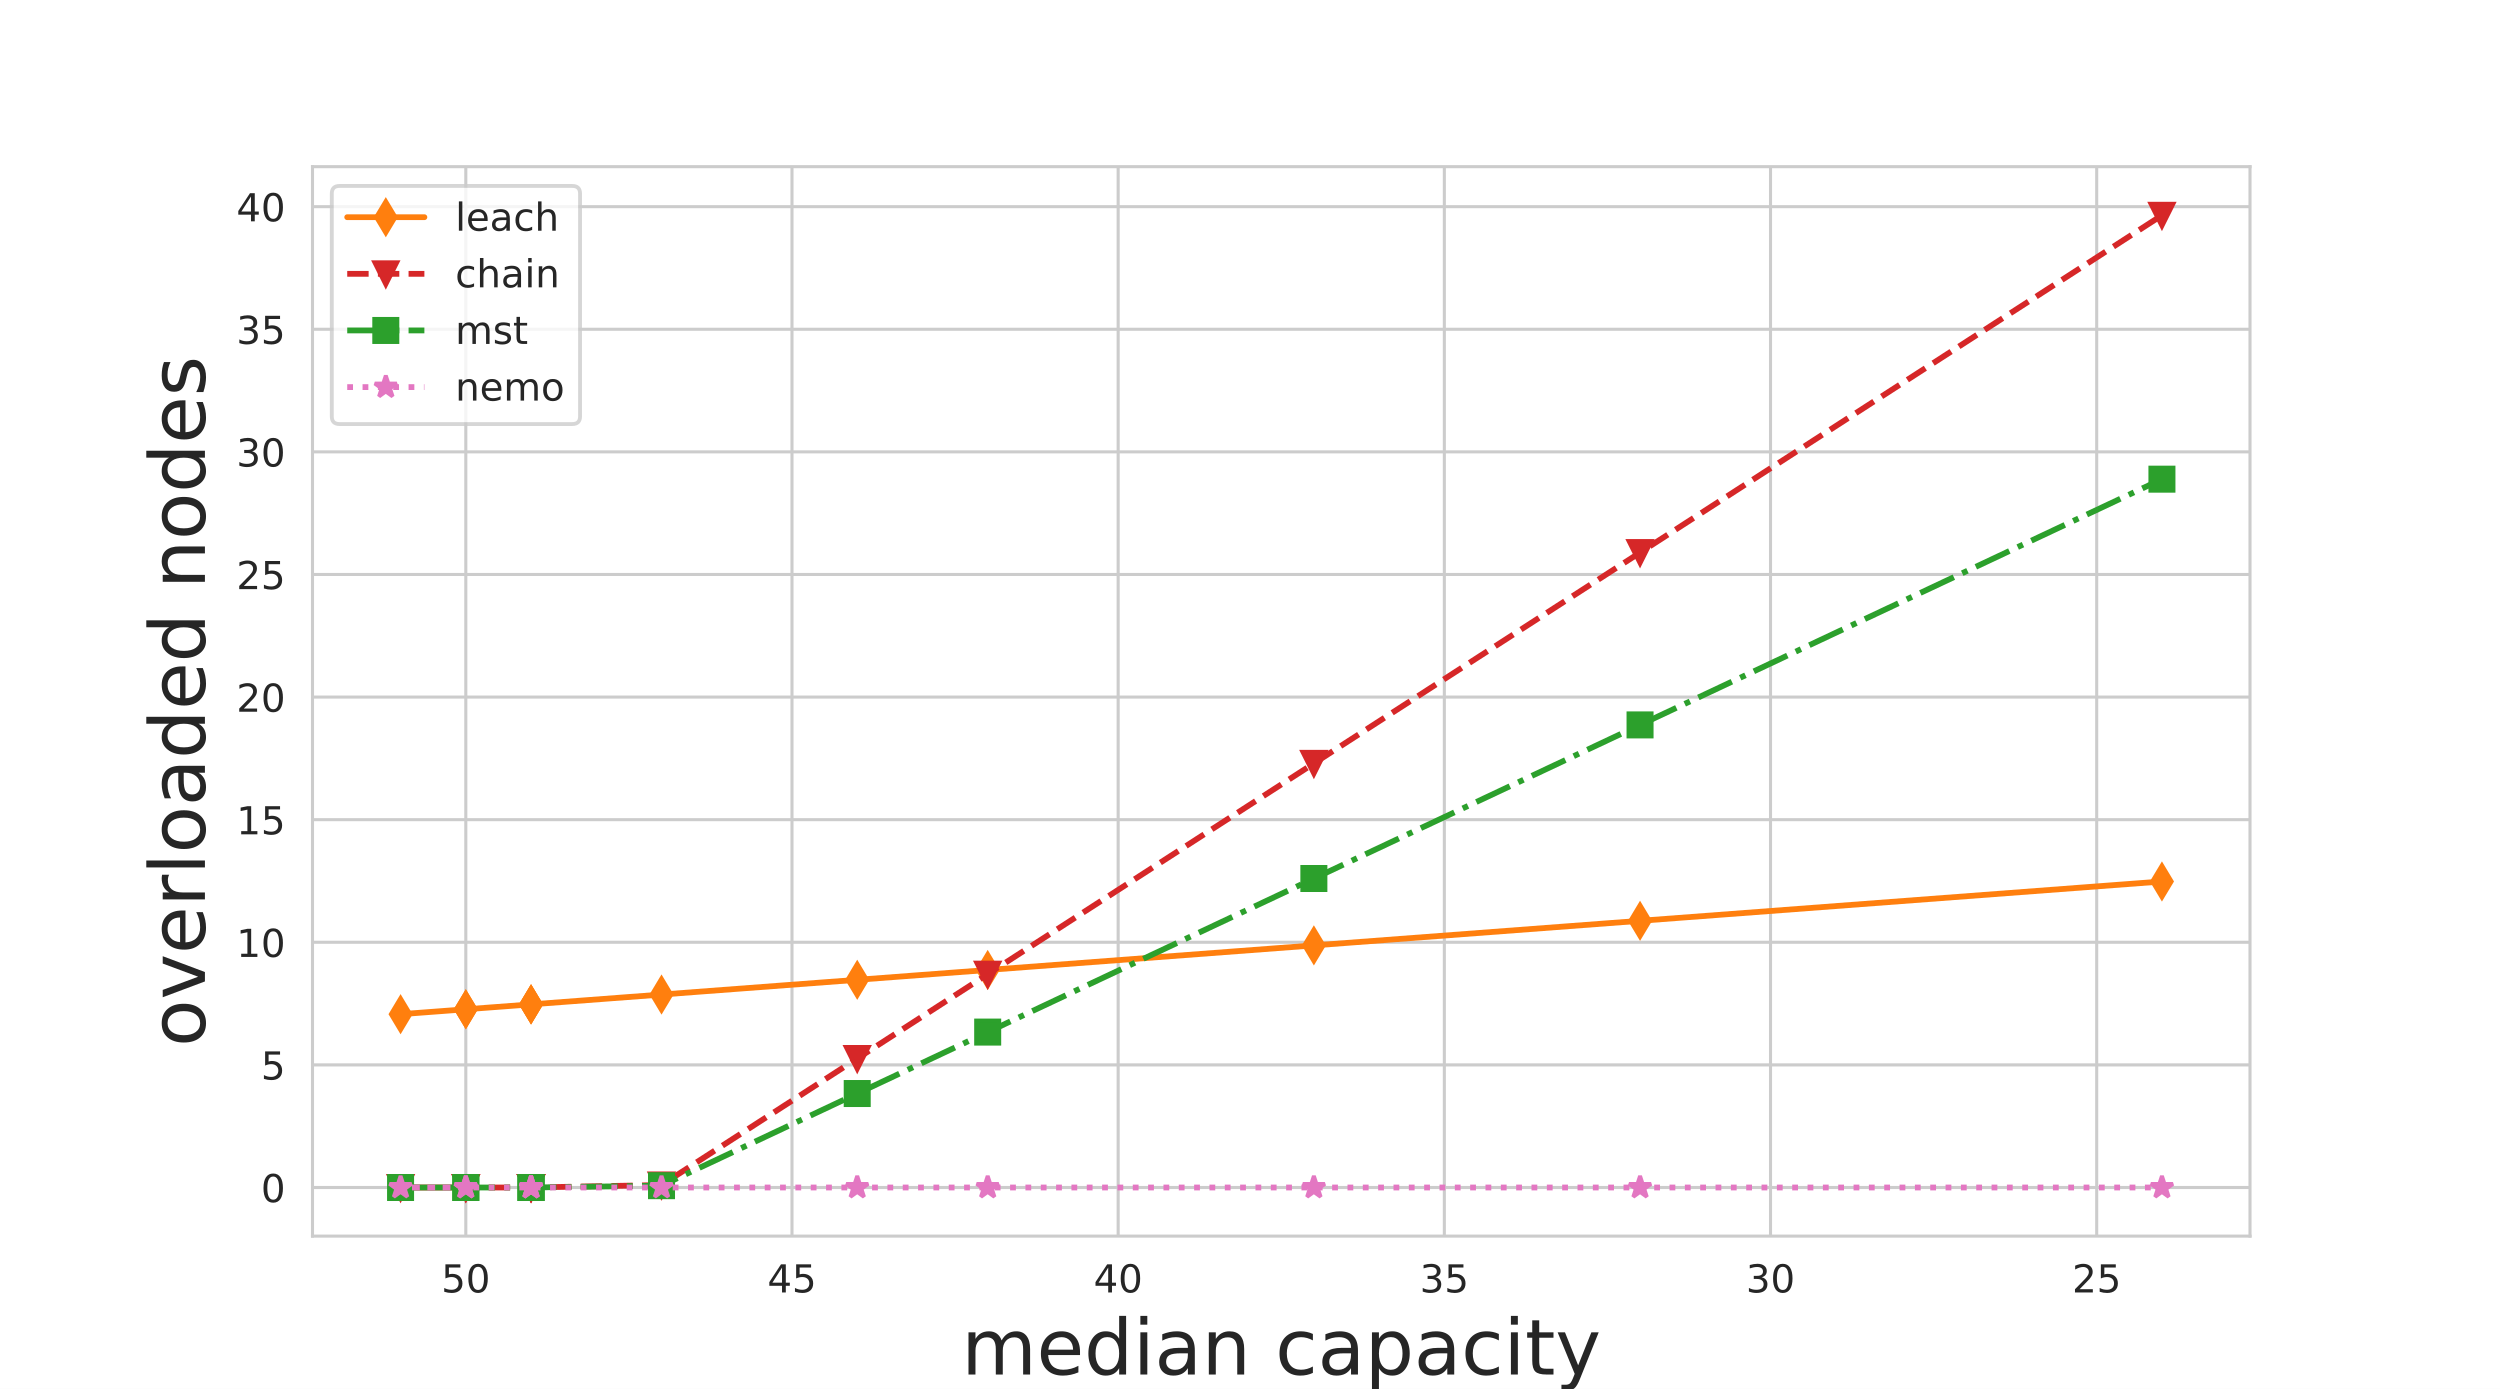
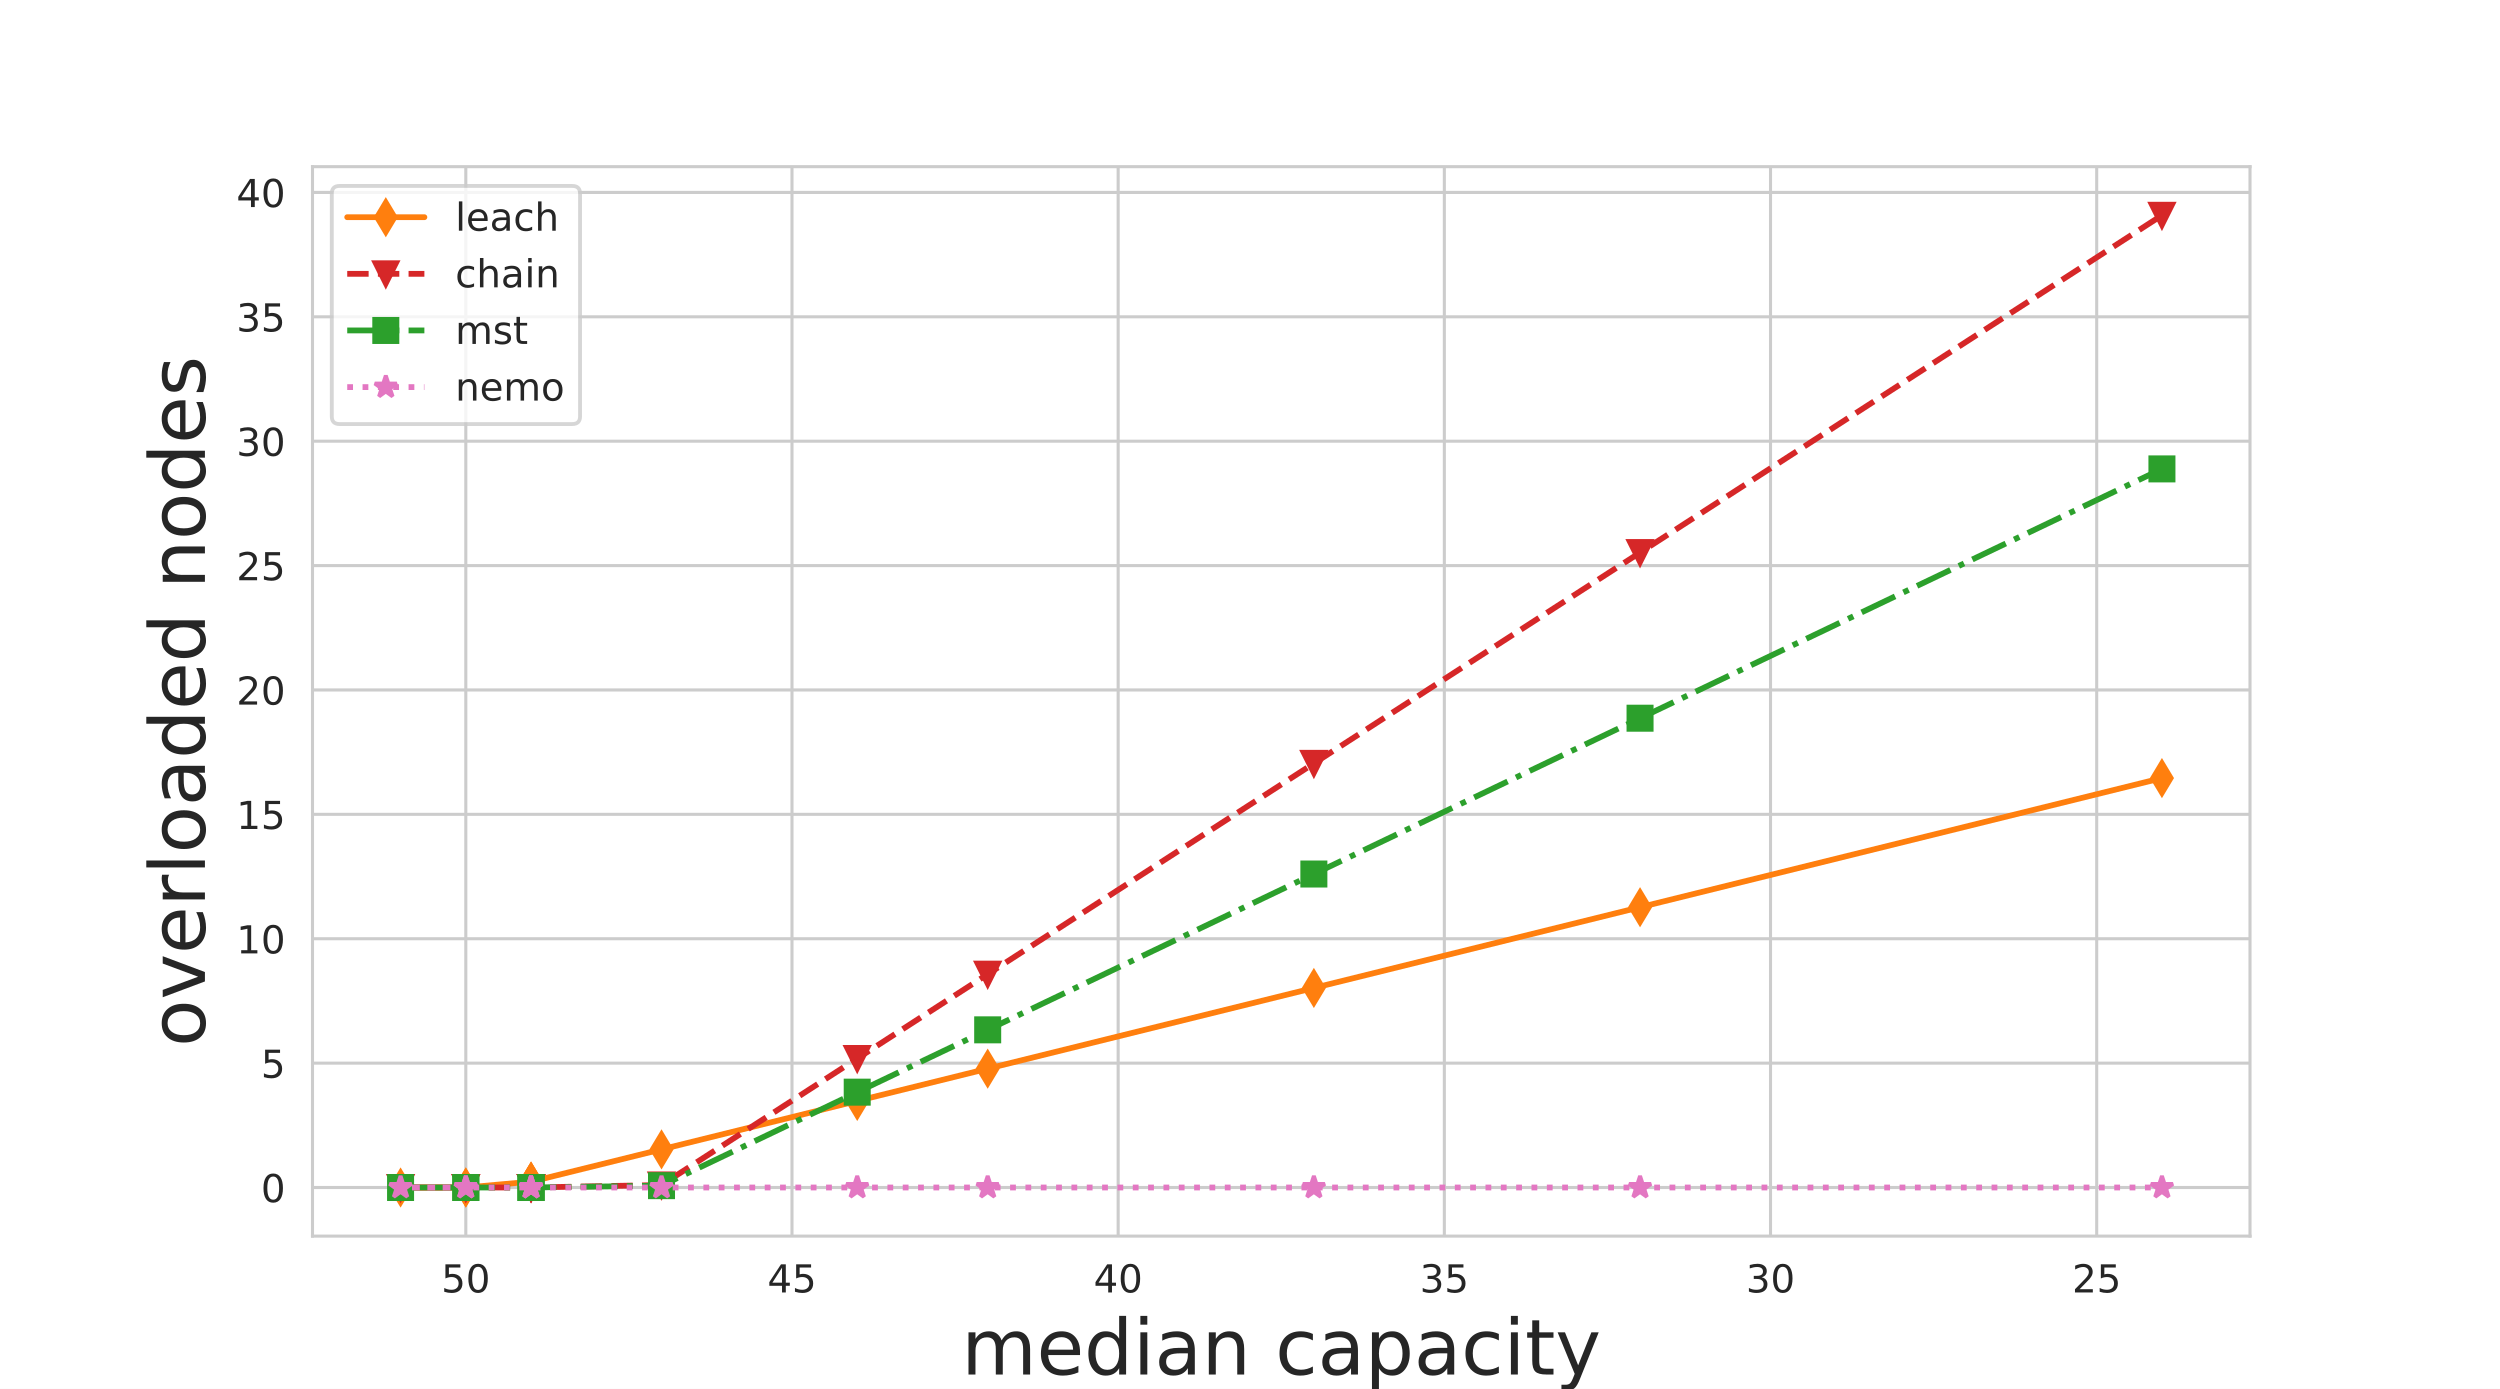
<svg xmlns="http://www.w3.org/2000/svg" xmlns:xlink="http://www.w3.org/1999/xlink" width="648pt" height="360pt" viewBox="0 0 648 360" version="1.1">
  <defs>
    <style type="text/css">*{stroke-linejoin: round; stroke-linecap: butt}</style>
  </defs>
  <g id="figure_1">
    <g id="patch_1">
      <path d="M 0 360  L 648 360  L 648 0  L 0 0  z " style="fill: #ffffff" />
    </g>
    <g id="axes_1">
      <g id="patch_2">
        <path d="M 81 320.4  L 583.2 320.4  L 583.2 43.2  L 81 43.2  z " style="fill: #ffffff" />
      </g>
      <g id="matplotlib.axis_1">
        <g id="xtick_1">
          <g id="line2d_1">
-             <path d="M 543.464 320.4  L 543.464 43.2  " clip-path="url(#p24ac4a7645)" style="fill: none; stroke: #cccccc; stroke-width: 0.8; stroke-linecap: round" />
+             <path d="M 543.464 320.4  L 543.464 43.2  " clip-path="url(#pf08f2e4897)" style="fill: none; stroke: #cccccc; stroke-width: 0.8; stroke-linecap: round" />
          </g>
          <g id="text_1">
            <g style="fill: #262626" transform="translate(537.1011 334.9984) scale(0.1 -0.1)">
              <defs>
                <path id="DejaVuSans-32" d="M 1228 531  L 3431 531  L 3431 0  L 469 0  L 469 531  Q 828 903 1448 1529  Q 2069 2156 2228 2338  Q 2531 2678 2651 2914  Q 2772 3150 2772 3378  Q 2772 3750 2511 3984  Q 2250 4219 1831 4219  Q 1534 4219 1204 4116  Q 875 4013 500 3803  L 500 4441  Q 881 4594 1212 4672  Q 1544 4750 1819 4750  Q 2544 4750 2975 4387  Q 3406 4025 3406 3419  Q 3406 3131 3298 2873  Q 3191 2616 2906 2266  Q 2828 2175 2409 1742  Q 1991 1309 1228 531  z " transform="scale(0.015625)" />
                <path id="DejaVuSans-35" d="M 691 4666  L 3169 4666  L 3169 4134  L 1269 4134  L 1269 2991  Q 1406 3038 1543 3061  Q 1681 3084 1819 3084  Q 2600 3084 3056 2656  Q 3513 2228 3513 1497  Q 3513 744 3044 326  Q 2575 -91 1722 -91  Q 1428 -91 1123 -41  Q 819 9 494 109  L 494 744  Q 775 591 1075 516  Q 1375 441 1709 441  Q 2250 441 2565 725  Q 2881 1009 2881 1497  Q 2881 1984 2565 2268  Q 2250 2553 1709 2553  Q 1456 2553 1204 2497  Q 953 2441 691 2322  L 691 4666  z " transform="scale(0.015625)" />
              </defs>
              <use xlink:href="#DejaVuSans-32" />
              <use xlink:href="#DejaVuSans-35" x="63.623" />
            </g>
          </g>
        </g>
        <g id="xtick_2">
          <g id="line2d_2">
-             <path d="M 458.918 320.4  L 458.918 43.2  " clip-path="url(#p24ac4a7645)" style="fill: none; stroke: #cccccc; stroke-width: 0.8; stroke-linecap: round" />
+             <path d="M 458.918 320.4  L 458.918 43.2  " clip-path="url(#pf08f2e4897)" style="fill: none; stroke: #cccccc; stroke-width: 0.8; stroke-linecap: round" />
          </g>
          <g id="text_2">
            <g style="fill: #262626" transform="translate(452.5557 334.9984) scale(0.1 -0.1)">
              <defs>
                <path id="DejaVuSans-33" d="M 2597 2516  Q 3050 2419 3304 2112  Q 3559 1806 3559 1356  Q 3559 666 3084 287  Q 2609 -91 1734 -91  Q 1441 -91 1130 -33  Q 819 25 488 141  L 488 750  Q 750 597 1062 519  Q 1375 441 1716 441  Q 2309 441 2620 675  Q 2931 909 2931 1356  Q 2931 1769 2642 2001  Q 2353 2234 1838 2234  L 1294 2234  L 1294 2753  L 1863 2753  Q 2328 2753 2575 2939  Q 2822 3125 2822 3475  Q 2822 3834 2567 4026  Q 2313 4219 1838 4219  Q 1578 4219 1281 4162  Q 984 4106 628 3988  L 628 4550  Q 988 4650 1302 4700  Q 1616 4750 1894 4750  Q 2613 4750 3031 4423  Q 3450 4097 3450 3541  Q 3450 3153 3228 2886  Q 3006 2619 2597 2516  z " transform="scale(0.015625)" />
                <path id="DejaVuSans-30" d="M 2034 4250  Q 1547 4250 1301 3770  Q 1056 3291 1056 2328  Q 1056 1369 1301 889  Q 1547 409 2034 409  Q 2525 409 2770 889  Q 3016 1369 3016 2328  Q 3016 3291 2770 3770  Q 2525 4250 2034 4250  z M 2034 4750  Q 2819 4750 3233 4129  Q 3647 3509 3647 2328  Q 3647 1150 3233 529  Q 2819 -91 2034 -91  Q 1250 -91 836 529  Q 422 1150 422 2328  Q 422 3509 836 4129  Q 1250 4750 2034 4750  z " transform="scale(0.015625)" />
              </defs>
              <use xlink:href="#DejaVuSans-33" />
              <use xlink:href="#DejaVuSans-30" x="63.623" />
            </g>
          </g>
        </g>
        <g id="xtick_3">
          <g id="line2d_3">
-             <path d="M 374.373 320.4  L 374.373 43.2  " clip-path="url(#p24ac4a7645)" style="fill: none; stroke: #cccccc; stroke-width: 0.8; stroke-linecap: round" />
+             <path d="M 374.373 320.4  L 374.373 43.2  " clip-path="url(#pf08f2e4897)" style="fill: none; stroke: #cccccc; stroke-width: 0.8; stroke-linecap: round" />
          </g>
          <g id="text_3">
            <g style="fill: #262626" transform="translate(368.0102 334.9984) scale(0.1 -0.1)">
              <use xlink:href="#DejaVuSans-33" />
              <use xlink:href="#DejaVuSans-35" x="63.623" />
            </g>
          </g>
        </g>
        <g id="xtick_4">
          <g id="line2d_4">
-             <path d="M 289.827 320.4  L 289.827 43.2  " clip-path="url(#p24ac4a7645)" style="fill: none; stroke: #cccccc; stroke-width: 0.8; stroke-linecap: round" />
+             <path d="M 289.827 320.4  L 289.827 43.2  " clip-path="url(#pf08f2e4897)" style="fill: none; stroke: #cccccc; stroke-width: 0.8; stroke-linecap: round" />
          </g>
          <g id="text_4">
            <g style="fill: #262626" transform="translate(283.4648 334.9984) scale(0.1 -0.1)">
              <defs>
                <path id="DejaVuSans-34" d="M 2419 4116  L 825 1625  L 2419 1625  L 2419 4116  z M 2253 4666  L 3047 4666  L 3047 1625  L 3713 1625  L 3713 1100  L 3047 1100  L 3047 0  L 2419 0  L 2419 1100  L 313 1100  L 313 1709  L 2253 4666  z " transform="scale(0.015625)" />
              </defs>
              <use xlink:href="#DejaVuSans-34" />
              <use xlink:href="#DejaVuSans-30" x="63.623" />
            </g>
          </g>
        </g>
        <g id="xtick_5">
          <g id="line2d_5">
-             <path d="M 205.282 320.4  L 205.282 43.2  " clip-path="url(#p24ac4a7645)" style="fill: none; stroke: #cccccc; stroke-width: 0.8; stroke-linecap: round" />
+             <path d="M 205.282 320.4  L 205.282 43.2  " clip-path="url(#pf08f2e4897)" style="fill: none; stroke: #cccccc; stroke-width: 0.8; stroke-linecap: round" />
          </g>
          <g id="text_5">
            <g style="fill: #262626" transform="translate(198.9193 334.9984) scale(0.1 -0.1)">
              <use xlink:href="#DejaVuSans-34" />
              <use xlink:href="#DejaVuSans-35" x="63.623" />
            </g>
          </g>
        </g>
        <g id="xtick_6">
          <g id="line2d_6">
-             <path d="M 120.736 320.4  L 120.736 43.2  " clip-path="url(#p24ac4a7645)" style="fill: none; stroke: #cccccc; stroke-width: 0.8; stroke-linecap: round" />
+             <path d="M 120.736 320.4  L 120.736 43.2  " clip-path="url(#pf08f2e4897)" style="fill: none; stroke: #cccccc; stroke-width: 0.8; stroke-linecap: round" />
          </g>
          <g id="text_6">
            <g style="fill: #262626" transform="translate(114.3739 334.9984) scale(0.1 -0.1)">
              <use xlink:href="#DejaVuSans-35" />
              <use xlink:href="#DejaVuSans-30" x="63.623" />
            </g>
          </g>
        </g>
        <g id="text_7">
          <g style="fill: #262626" transform="translate(249.2172 356.275) scale(0.2 -0.2)">
            <defs>
              <path id="DejaVuSans-6d" d="M 3328 2828  Q 3544 3216 3844 3400  Q 4144 3584 4550 3584  Q 5097 3584 5394 3201  Q 5691 2819 5691 2113  L 5691 0  L 5113 0  L 5113 2094  Q 5113 2597 4934 2840  Q 4756 3084 4391 3084  Q 3944 3084 3684 2787  Q 3425 2491 3425 1978  L 3425 0  L 2847 0  L 2847 2094  Q 2847 2600 2669 2842  Q 2491 3084 2119 3084  Q 1678 3084 1418 2786  Q 1159 2488 1159 1978  L 1159 0  L 581 0  L 581 3500  L 1159 3500  L 1159 2956  Q 1356 3278 1631 3431  Q 1906 3584 2284 3584  Q 2666 3584 2933 3390  Q 3200 3197 3328 2828  z " transform="scale(0.015625)" />
              <path id="DejaVuSans-65" d="M 3597 1894  L 3597 1613  L 953 1613  Q 991 1019 1311 708  Q 1631 397 2203 397  Q 2534 397 2845 478  Q 3156 559 3463 722  L 3463 178  Q 3153 47 2828 -22  Q 2503 -91 2169 -91  Q 1331 -91 842 396  Q 353 884 353 1716  Q 353 2575 817 3079  Q 1281 3584 2069 3584  Q 2775 3584 3186 3129  Q 3597 2675 3597 1894  z M 3022 2063  Q 3016 2534 2758 2815  Q 2500 3097 2075 3097  Q 1594 3097 1305 2825  Q 1016 2553 972 2059  L 3022 2063  z " transform="scale(0.015625)" />
              <path id="DejaVuSans-64" d="M 2906 2969  L 2906 4863  L 3481 4863  L 3481 0  L 2906 0  L 2906 525  Q 2725 213 2448 61  Q 2172 -91 1784 -91  Q 1150 -91 751 415  Q 353 922 353 1747  Q 353 2572 751 3078  Q 1150 3584 1784 3584  Q 2172 3584 2448 3432  Q 2725 3281 2906 2969  z M 947 1747  Q 947 1113 1208 752  Q 1469 391 1925 391  Q 2381 391 2643 752  Q 2906 1113 2906 1747  Q 2906 2381 2643 2742  Q 2381 3103 1925 3103  Q 1469 3103 1208 2742  Q 947 2381 947 1747  z " transform="scale(0.015625)" />
              <path id="DejaVuSans-69" d="M 603 3500  L 1178 3500  L 1178 0  L 603 0  L 603 3500  z M 603 4863  L 1178 4863  L 1178 4134  L 603 4134  L 603 4863  z " transform="scale(0.015625)" />
              <path id="DejaVuSans-61" d="M 2194 1759  Q 1497 1759 1228 1600  Q 959 1441 959 1056  Q 959 750 1161 570  Q 1363 391 1709 391  Q 2188 391 2477 730  Q 2766 1069 2766 1631  L 2766 1759  L 2194 1759  z M 3341 1997  L 3341 0  L 2766 0  L 2766 531  Q 2569 213 2275 61  Q 1981 -91 1556 -91  Q 1019 -91 701 211  Q 384 513 384 1019  Q 384 1609 779 1909  Q 1175 2209 1959 2209  L 2766 2209  L 2766 2266  Q 2766 2663 2505 2880  Q 2244 3097 1772 3097  Q 1472 3097 1187 3025  Q 903 2953 641 2809  L 641 3341  Q 956 3463 1253 3523  Q 1550 3584 1831 3584  Q 2591 3584 2966 3190  Q 3341 2797 3341 1997  z " transform="scale(0.015625)" />
              <path id="DejaVuSans-6e" d="M 3513 2113  L 3513 0  L 2938 0  L 2938 2094  Q 2938 2591 2744 2837  Q 2550 3084 2163 3084  Q 1697 3084 1428 2787  Q 1159 2491 1159 1978  L 1159 0  L 581 0  L 581 3500  L 1159 3500  L 1159 2956  Q 1366 3272 1645 3428  Q 1925 3584 2291 3584  Q 2894 3584 3203 3211  Q 3513 2838 3513 2113  z " transform="scale(0.015625)" />
              <path id="DejaVuSans-20" transform="scale(0.015625)" />
              <path id="DejaVuSans-63" d="M 3122 3366  L 3122 2828  Q 2878 2963 2633 3030  Q 2388 3097 2138 3097  Q 1578 3097 1268 2742  Q 959 2388 959 1747  Q 959 1106 1268 751  Q 1578 397 2138 397  Q 2388 397 2633 464  Q 2878 531 3122 666  L 3122 134  Q 2881 22 2623 -34  Q 2366 -91 2075 -91  Q 1284 -91 818 406  Q 353 903 353 1747  Q 353 2603 823 3093  Q 1294 3584 2113 3584  Q 2378 3584 2631 3529  Q 2884 3475 3122 3366  z " transform="scale(0.015625)" />
              <path id="DejaVuSans-70" d="M 1159 525  L 1159 -1331  L 581 -1331  L 581 3500  L 1159 3500  L 1159 2969  Q 1341 3281 1617 3432  Q 1894 3584 2278 3584  Q 2916 3584 3314 3078  Q 3713 2572 3713 1747  Q 3713 922 3314 415  Q 2916 -91 2278 -91  Q 1894 -91 1617 61  Q 1341 213 1159 525  z M 3116 1747  Q 3116 2381 2855 2742  Q 2594 3103 2138 3103  Q 1681 3103 1420 2742  Q 1159 2381 1159 1747  Q 1159 1113 1420 752  Q 1681 391 2138 391  Q 2594 391 2855 752  Q 3116 1113 3116 1747  z " transform="scale(0.015625)" />
              <path id="DejaVuSans-74" d="M 1172 4494  L 1172 3500  L 2356 3500  L 2356 3053  L 1172 3053  L 1172 1153  Q 1172 725 1289 603  Q 1406 481 1766 481  L 2356 481  L 2356 0  L 1766 0  Q 1100 0 847 248  Q 594 497 594 1153  L 594 3053  L 172 3053  L 172 3500  L 594 3500  L 594 4494  L 1172 4494  z " transform="scale(0.015625)" />
              <path id="DejaVuSans-79" d="M 2059 -325  Q 1816 -950 1584 -1140  Q 1353 -1331 966 -1331  L 506 -1331  L 506 -850  L 844 -850  Q 1081 -850 1212 -737  Q 1344 -625 1503 -206  L 1606 56  L 191 3500  L 800 3500  L 1894 763  L 2988 3500  L 3597 3500  L 2059 -325  z " transform="scale(0.015625)" />
            </defs>
            <use xlink:href="#DejaVuSans-6d" />
            <use xlink:href="#DejaVuSans-65" x="97.412" />
            <use xlink:href="#DejaVuSans-64" x="158.936" />
            <use xlink:href="#DejaVuSans-69" x="222.412" />
            <use xlink:href="#DejaVuSans-61" x="250.195" />
            <use xlink:href="#DejaVuSans-6e" x="311.475" />
            <use xlink:href="#DejaVuSans-20" x="374.854" />
            <use xlink:href="#DejaVuSans-63" x="406.641" />
            <use xlink:href="#DejaVuSans-61" x="461.621" />
            <use xlink:href="#DejaVuSans-70" x="522.9" />
            <use xlink:href="#DejaVuSans-61" x="586.377" />
            <use xlink:href="#DejaVuSans-63" x="647.656" />
            <use xlink:href="#DejaVuSans-69" x="702.637" />
            <use xlink:href="#DejaVuSans-74" x="730.42" />
            <use xlink:href="#DejaVuSans-79" x="769.629" />
          </g>
        </g>
      </g>
      <g id="matplotlib.axis_2">
        <g id="ytick_1">
          <g id="line2d_7">
-             <path d="M 81 307.8  L 583.2 307.8  " clip-path="url(#p24ac4a7645)" style="fill: none; stroke: #cccccc; stroke-width: 0.8; stroke-linecap: round" />
+             <path d="M 81 307.8  L 583.2 307.8  " clip-path="url(#pf08f2e4897)" style="fill: none; stroke: #cccccc; stroke-width: 0.8; stroke-linecap: round" />
          </g>
          <g id="text_8">
            <g style="fill: #262626" transform="translate(67.6375 311.5992) scale(0.1 -0.1)">
              <use xlink:href="#DejaVuSans-30" />
            </g>
          </g>
        </g>
        <g id="ytick_2">
          <g id="line2d_8">
-             <path d="M 81 276.021  L 583.2 276.021  " clip-path="url(#p24ac4a7645)" style="fill: none; stroke: #cccccc; stroke-width: 0.8; stroke-linecap: round" />
+             <path d="M 81 275.56  L 583.2 275.56  " clip-path="url(#pf08f2e4897)" style="fill: none; stroke: #cccccc; stroke-width: 0.8; stroke-linecap: round" />
          </g>
          <g id="text_9">
-             <g style="fill: #262626" transform="translate(67.6375 279.8197) scale(0.1 -0.1)">
+             <g style="fill: #262626" transform="translate(67.6375 279.3592) scale(0.1 -0.1)">
              <use xlink:href="#DejaVuSans-35" />
            </g>
          </g>
        </g>
        <g id="ytick_3">
          <g id="line2d_9">
-             <path d="M 81 244.241  L 583.2 244.241  " clip-path="url(#p24ac4a7645)" style="fill: none; stroke: #cccccc; stroke-width: 0.8; stroke-linecap: round" />
+             <path d="M 81 243.32  L 583.2 243.32  " clip-path="url(#pf08f2e4897)" style="fill: none; stroke: #cccccc; stroke-width: 0.8; stroke-linecap: round" />
          </g>
          <g id="text_10">
-             <g style="fill: #262626" transform="translate(61.275 248.0402) scale(0.1 -0.1)">
+             <g style="fill: #262626" transform="translate(61.275 247.1191) scale(0.1 -0.1)">
              <defs>
                <path id="DejaVuSans-31" d="M 794 531  L 1825 531  L 1825 4091  L 703 3866  L 703 4441  L 1819 4666  L 2450 4666  L 2450 531  L 3481 531  L 3481 0  L 794 0  L 794 531  z " transform="scale(0.015625)" />
              </defs>
              <use xlink:href="#DejaVuSans-31" />
              <use xlink:href="#DejaVuSans-30" x="63.623" />
            </g>
          </g>
        </g>
        <g id="ytick_4">
          <g id="line2d_10">
-             <path d="M 81 212.462  L 583.2 212.462  " clip-path="url(#p24ac4a7645)" style="fill: none; stroke: #cccccc; stroke-width: 0.8; stroke-linecap: round" />
+             <path d="M 81 211.08  L 583.2 211.08  " clip-path="url(#pf08f2e4897)" style="fill: none; stroke: #cccccc; stroke-width: 0.8; stroke-linecap: round" />
          </g>
          <g id="text_11">
-             <g style="fill: #262626" transform="translate(61.275 216.2607) scale(0.1 -0.1)">
+             <g style="fill: #262626" transform="translate(61.275 214.879) scale(0.1 -0.1)">
              <use xlink:href="#DejaVuSans-31" />
              <use xlink:href="#DejaVuSans-35" x="63.623" />
            </g>
          </g>
        </g>
        <g id="ytick_5">
          <g id="line2d_11">
-             <path d="M 81 180.682  L 583.2 180.682  " clip-path="url(#p24ac4a7645)" style="fill: none; stroke: #cccccc; stroke-width: 0.8; stroke-linecap: round" />
+             <path d="M 81 178.84  L 583.2 178.84  " clip-path="url(#pf08f2e4897)" style="fill: none; stroke: #cccccc; stroke-width: 0.8; stroke-linecap: round" />
          </g>
          <g id="text_12">
-             <g style="fill: #262626" transform="translate(61.275 184.4812) scale(0.1 -0.1)">
+             <g style="fill: #262626" transform="translate(61.275 182.639) scale(0.1 -0.1)">
              <use xlink:href="#DejaVuSans-32" />
              <use xlink:href="#DejaVuSans-30" x="63.623" />
            </g>
          </g>
        </g>
        <g id="ytick_6">
          <g id="line2d_12">
-             <path d="M 81 148.903  L 583.2 148.903  " clip-path="url(#p24ac4a7645)" style="fill: none; stroke: #cccccc; stroke-width: 0.8; stroke-linecap: round" />
+             <path d="M 81 146.6  L 583.2 146.6  " clip-path="url(#pf08f2e4897)" style="fill: none; stroke: #cccccc; stroke-width: 0.8; stroke-linecap: round" />
          </g>
          <g id="text_13">
-             <g style="fill: #262626" transform="translate(61.275 152.7018) scale(0.1 -0.1)">
+             <g style="fill: #262626" transform="translate(61.275 150.3989) scale(0.1 -0.1)">
              <use xlink:href="#DejaVuSans-32" />
              <use xlink:href="#DejaVuSans-35" x="63.623" />
            </g>
          </g>
        </g>
        <g id="ytick_7">
          <g id="line2d_13">
-             <path d="M 81 117.123  L 583.2 117.123  " clip-path="url(#p24ac4a7645)" style="fill: none; stroke: #cccccc; stroke-width: 0.8; stroke-linecap: round" />
+             <path d="M 81 114.36  L 583.2 114.36  " clip-path="url(#pf08f2e4897)" style="fill: none; stroke: #cccccc; stroke-width: 0.8; stroke-linecap: round" />
          </g>
          <g id="text_14">
-             <g style="fill: #262626" transform="translate(61.275 120.9223) scale(0.1 -0.1)">
+             <g style="fill: #262626" transform="translate(61.275 118.1588) scale(0.1 -0.1)">
              <use xlink:href="#DejaVuSans-33" />
              <use xlink:href="#DejaVuSans-30" x="63.623" />
            </g>
          </g>
        </g>
        <g id="ytick_8">
          <g id="line2d_14">
-             <path d="M 81 85.344  L 583.2 85.344  " clip-path="url(#p24ac4a7645)" style="fill: none; stroke: #cccccc; stroke-width: 0.8; stroke-linecap: round" />
+             <path d="M 81 82.12  L 583.2 82.12  " clip-path="url(#pf08f2e4897)" style="fill: none; stroke: #cccccc; stroke-width: 0.8; stroke-linecap: round" />
          </g>
          <g id="text_15">
-             <g style="fill: #262626" transform="translate(61.275 89.14277) scale(0.1 -0.1)">
+             <g style="fill: #262626" transform="translate(61.275 85.91876) scale(0.1 -0.1)">
              <use xlink:href="#DejaVuSans-33" />
              <use xlink:href="#DejaVuSans-35" x="63.623" />
            </g>
          </g>
        </g>
        <g id="ytick_9">
          <g id="line2d_15">
-             <path d="M 81 53.564  L 583.2 53.564  " clip-path="url(#p24ac4a7645)" style="fill: none; stroke: #cccccc; stroke-width: 0.8; stroke-linecap: round" />
+             <path d="M 81 49.879  L 583.2 49.879  " clip-path="url(#pf08f2e4897)" style="fill: none; stroke: #cccccc; stroke-width: 0.8; stroke-linecap: round" />
          </g>
          <g id="text_16">
-             <g style="fill: #262626" transform="translate(61.275 57.36328) scale(0.1 -0.1)">
+             <g style="fill: #262626" transform="translate(61.275 53.6787) scale(0.1 -0.1)">
              <use xlink:href="#DejaVuSans-34" />
              <use xlink:href="#DejaVuSans-30" x="63.623" />
            </g>
          </g>
        </g>
        <g id="text_17">
          <g style="fill: #262626" transform="translate(53.11563 271.3219) rotate(-90) scale(0.2 -0.2)">
            <defs>
              <path id="DejaVuSans-6f" d="M 1959 3097  Q 1497 3097 1228 2736  Q 959 2375 959 1747  Q 959 1119 1226 758  Q 1494 397 1959 397  Q 2419 397 2687 759  Q 2956 1122 2956 1747  Q 2956 2369 2687 2733  Q 2419 3097 1959 3097  z M 1959 3584  Q 2709 3584 3137 3096  Q 3566 2609 3566 1747  Q 3566 888 3137 398  Q 2709 -91 1959 -91  Q 1206 -91 779 398  Q 353 888 353 1747  Q 353 2609 779 3096  Q 1206 3584 1959 3584  z " transform="scale(0.015625)" />
              <path id="DejaVuSans-76" d="M 191 3500  L 800 3500  L 1894 563  L 2988 3500  L 3597 3500  L 2284 0  L 1503 0  L 191 3500  z " transform="scale(0.015625)" />
              <path id="DejaVuSans-72" d="M 2631 2963  Q 2534 3019 2420 3045  Q 2306 3072 2169 3072  Q 1681 3072 1420 2755  Q 1159 2438 1159 1844  L 1159 0  L 581 0  L 581 3500  L 1159 3500  L 1159 2956  Q 1341 3275 1631 3429  Q 1922 3584 2338 3584  Q 2397 3584 2469 3576  Q 2541 3569 2628 3553  L 2631 2963  z " transform="scale(0.015625)" />
              <path id="DejaVuSans-6c" d="M 603 4863  L 1178 4863  L 1178 0  L 603 0  L 603 4863  z " transform="scale(0.015625)" />
              <path id="DejaVuSans-73" d="M 2834 3397  L 2834 2853  Q 2591 2978 2328 3040  Q 2066 3103 1784 3103  Q 1356 3103 1142 2972  Q 928 2841 928 2578  Q 928 2378 1081 2264  Q 1234 2150 1697 2047  L 1894 2003  Q 2506 1872 2764 1633  Q 3022 1394 3022 966  Q 3022 478 2636 193  Q 2250 -91 1575 -91  Q 1294 -91 989 -36  Q 684 19 347 128  L 347 722  Q 666 556 975 473  Q 1284 391 1588 391  Q 1994 391 2212 530  Q 2431 669 2431 922  Q 2431 1156 2273 1281  Q 2116 1406 1581 1522  L 1381 1569  Q 847 1681 609 1914  Q 372 2147 372 2553  Q 372 3047 722 3315  Q 1072 3584 1716 3584  Q 2034 3584 2315 3537  Q 2597 3491 2834 3397  z " transform="scale(0.015625)" />
            </defs>
            <use xlink:href="#DejaVuSans-6f" />
            <use xlink:href="#DejaVuSans-76" x="61.182" />
            <use xlink:href="#DejaVuSans-65" x="120.361" />
            <use xlink:href="#DejaVuSans-72" x="181.885" />
            <use xlink:href="#DejaVuSans-6c" x="222.998" />
            <use xlink:href="#DejaVuSans-6f" x="250.781" />
            <use xlink:href="#DejaVuSans-61" x="311.963" />
            <use xlink:href="#DejaVuSans-64" x="373.242" />
            <use xlink:href="#DejaVuSans-65" x="436.719" />
            <use xlink:href="#DejaVuSans-64" x="498.242" />
            <use xlink:href="#DejaVuSans-20" x="561.719" />
            <use xlink:href="#DejaVuSans-6e" x="593.506" />
            <use xlink:href="#DejaVuSans-6f" x="656.885" />
            <use xlink:href="#DejaVuSans-64" x="718.066" />
            <use xlink:href="#DejaVuSans-65" x="781.543" />
            <use xlink:href="#DejaVuSans-73" x="843.066" />
          </g>
        </g>
      </g>
      <g id="line2d_16">
-         <path d="M 120.736 261.606  L 103.827 262.88  L 120.736 261.606  L 137.645 260.332  L 137.645 260.332  L 137.645 260.332  L 171.464 257.783  L 222.191 253.961  L 256.009 251.413  L 340.555 245.043  L 425.1 238.672  L 560.373 228.479  " clip-path="url(#p24ac4a7645)" style="fill: none; stroke: #ff7f0e; stroke-width: 1.5; stroke-linecap: round" />
+         <path d="M 120.736 307.8  L 103.827 307.8  L 120.736 307.8  L 137.645 306.285  L 137.645 306.285  L 137.645 306.285  L 171.464 297.917  L 222.191 285.364  L 256.009 276.996  L 340.555 256.074  L 425.1 235.153  L 560.373 201.679  " clip-path="url(#pf08f2e4897)" style="fill: none; stroke: #ff7f0e; stroke-width: 1.5; stroke-linecap: round" />
        <defs>
-           <path id="mf416e59077" d="M -0 4.243  L 2.546 0  L 0 -4.243  L -2.546 -0  z " style="stroke: #ff7f0e; stroke-linejoin: miter" />
+           <path id="m659b573d35" d="M -0 4.243  L 2.546 0  L 0 -4.243  L -2.546 -0  z " style="stroke: #ff7f0e; stroke-linejoin: miter" />
        </defs>
-         <g clip-path="url(#p24ac4a7645)">
-           <use xlink:href="#mf416e59077" x="120.736" y="261.606" style="fill: #ff7f0e; stroke: #ff7f0e; stroke-linejoin: miter" />
-           <use xlink:href="#mf416e59077" x="103.827" y="262.88" style="fill: #ff7f0e; stroke: #ff7f0e; stroke-linejoin: miter" />
-           <use xlink:href="#mf416e59077" x="120.736" y="261.606" style="fill: #ff7f0e; stroke: #ff7f0e; stroke-linejoin: miter" />
-           <use xlink:href="#mf416e59077" x="137.645" y="260.332" style="fill: #ff7f0e; stroke: #ff7f0e; stroke-linejoin: miter" />
-           <use xlink:href="#mf416e59077" x="137.645" y="260.332" style="fill: #ff7f0e; stroke: #ff7f0e; stroke-linejoin: miter" />
-           <use xlink:href="#mf416e59077" x="137.645" y="260.332" style="fill: #ff7f0e; stroke: #ff7f0e; stroke-linejoin: miter" />
-           <use xlink:href="#mf416e59077" x="171.464" y="257.783" style="fill: #ff7f0e; stroke: #ff7f0e; stroke-linejoin: miter" />
-           <use xlink:href="#mf416e59077" x="222.191" y="253.961" style="fill: #ff7f0e; stroke: #ff7f0e; stroke-linejoin: miter" />
-           <use xlink:href="#mf416e59077" x="256.009" y="251.413" style="fill: #ff7f0e; stroke: #ff7f0e; stroke-linejoin: miter" />
-           <use xlink:href="#mf416e59077" x="340.555" y="245.043" style="fill: #ff7f0e; stroke: #ff7f0e; stroke-linejoin: miter" />
-           <use xlink:href="#mf416e59077" x="425.1" y="238.672" style="fill: #ff7f0e; stroke: #ff7f0e; stroke-linejoin: miter" />
-           <use xlink:href="#mf416e59077" x="560.373" y="228.479" style="fill: #ff7f0e; stroke: #ff7f0e; stroke-linejoin: miter" />
+         <g clip-path="url(#pf08f2e4897)">
+           <use xlink:href="#m659b573d35" x="120.736" y="307.8" style="fill: #ff7f0e; stroke: #ff7f0e; stroke-linejoin: miter" />
+           <use xlink:href="#m659b573d35" x="103.827" y="307.8" style="fill: #ff7f0e; stroke: #ff7f0e; stroke-linejoin: miter" />
+           <use xlink:href="#m659b573d35" x="120.736" y="307.8" style="fill: #ff7f0e; stroke: #ff7f0e; stroke-linejoin: miter" />
+           <use xlink:href="#m659b573d35" x="137.645" y="306.285" style="fill: #ff7f0e; stroke: #ff7f0e; stroke-linejoin: miter" />
+           <use xlink:href="#m659b573d35" x="137.645" y="306.285" style="fill: #ff7f0e; stroke: #ff7f0e; stroke-linejoin: miter" />
+           <use xlink:href="#m659b573d35" x="137.645" y="306.285" style="fill: #ff7f0e; stroke: #ff7f0e; stroke-linejoin: miter" />
+           <use xlink:href="#m659b573d35" x="171.464" y="297.917" style="fill: #ff7f0e; stroke: #ff7f0e; stroke-linejoin: miter" />
+           <use xlink:href="#m659b573d35" x="222.191" y="285.364" style="fill: #ff7f0e; stroke: #ff7f0e; stroke-linejoin: miter" />
+           <use xlink:href="#m659b573d35" x="256.009" y="276.996" style="fill: #ff7f0e; stroke: #ff7f0e; stroke-linejoin: miter" />
+           <use xlink:href="#m659b573d35" x="340.555" y="256.074" style="fill: #ff7f0e; stroke: #ff7f0e; stroke-linejoin: miter" />
+           <use xlink:href="#m659b573d35" x="425.1" y="235.153" style="fill: #ff7f0e; stroke: #ff7f0e; stroke-linejoin: miter" />
+           <use xlink:href="#m659b573d35" x="560.373" y="201.679" style="fill: #ff7f0e; stroke: #ff7f0e; stroke-linejoin: miter" />
        </g>
      </g>
      <g id="line2d_17">
-         <path d="M 120.736 307.8  L 103.827 307.8  L 120.736 307.8  L 137.645 307.8  L 137.645 307.8  L 137.645 307.8  L 171.464 307.152  L 222.191 274.367  L 256.009 252.51  L 340.555 197.868  L 425.1 143.227  L 560.373 55.8  " clip-path="url(#p24ac4a7645)" style="fill: none; stroke-dasharray: 5.55,2.4; stroke-dashoffset: 0; stroke: #d62728; stroke-width: 1.5" />
+         <path d="M 120.736 307.8  L 103.827 307.8  L 120.736 307.8  L 137.645 307.8  L 137.645 307.8  L 137.645 307.8  L 171.464 307.152  L 222.191 274.367  L 256.009 252.51  L 340.555 197.868  L 425.1 143.227  L 560.373 55.8  " clip-path="url(#pf08f2e4897)" style="fill: none; stroke-dasharray: 5.55,2.4; stroke-dashoffset: 0; stroke: #d62728; stroke-width: 1.5" />
        <defs>
-           <path id="mcc307b1652" d="M -0 3  L 3 -3  L -3 -3  z " style="stroke: #d62728; stroke-linejoin: miter" />
+           <path id="m14deca94a1" d="M -0 3  L 3 -3  L -3 -3  z " style="stroke: #d62728; stroke-linejoin: miter" />
        </defs>
-         <g clip-path="url(#p24ac4a7645)">
-           <use xlink:href="#mcc307b1652" x="120.736" y="307.8" style="fill: #d62728; stroke: #d62728; stroke-linejoin: miter" />
-           <use xlink:href="#mcc307b1652" x="103.827" y="307.8" style="fill: #d62728; stroke: #d62728; stroke-linejoin: miter" />
-           <use xlink:href="#mcc307b1652" x="120.736" y="307.8" style="fill: #d62728; stroke: #d62728; stroke-linejoin: miter" />
-           <use xlink:href="#mcc307b1652" x="137.645" y="307.8" style="fill: #d62728; stroke: #d62728; stroke-linejoin: miter" />
-           <use xlink:href="#mcc307b1652" x="137.645" y="307.8" style="fill: #d62728; stroke: #d62728; stroke-linejoin: miter" />
-           <use xlink:href="#mcc307b1652" x="137.645" y="307.8" style="fill: #d62728; stroke: #d62728; stroke-linejoin: miter" />
-           <use xlink:href="#mcc307b1652" x="171.464" y="307.152" style="fill: #d62728; stroke: #d62728; stroke-linejoin: miter" />
-           <use xlink:href="#mcc307b1652" x="222.191" y="274.367" style="fill: #d62728; stroke: #d62728; stroke-linejoin: miter" />
-           <use xlink:href="#mcc307b1652" x="256.009" y="252.51" style="fill: #d62728; stroke: #d62728; stroke-linejoin: miter" />
-           <use xlink:href="#mcc307b1652" x="340.555" y="197.868" style="fill: #d62728; stroke: #d62728; stroke-linejoin: miter" />
-           <use xlink:href="#mcc307b1652" x="425.1" y="143.227" style="fill: #d62728; stroke: #d62728; stroke-linejoin: miter" />
-           <use xlink:href="#mcc307b1652" x="560.373" y="55.8" style="fill: #d62728; stroke: #d62728; stroke-linejoin: miter" />
+         <g clip-path="url(#pf08f2e4897)">
+           <use xlink:href="#m14deca94a1" x="120.736" y="307.8" style="fill: #d62728; stroke: #d62728; stroke-linejoin: miter" />
+           <use xlink:href="#m14deca94a1" x="103.827" y="307.8" style="fill: #d62728; stroke: #d62728; stroke-linejoin: miter" />
+           <use xlink:href="#m14deca94a1" x="120.736" y="307.8" style="fill: #d62728; stroke: #d62728; stroke-linejoin: miter" />
+           <use xlink:href="#m14deca94a1" x="137.645" y="307.8" style="fill: #d62728; stroke: #d62728; stroke-linejoin: miter" />
+           <use xlink:href="#m14deca94a1" x="137.645" y="307.8" style="fill: #d62728; stroke: #d62728; stroke-linejoin: miter" />
+           <use xlink:href="#m14deca94a1" x="137.645" y="307.8" style="fill: #d62728; stroke: #d62728; stroke-linejoin: miter" />
+           <use xlink:href="#m14deca94a1" x="171.464" y="307.152" style="fill: #d62728; stroke: #d62728; stroke-linejoin: miter" />
+           <use xlink:href="#m14deca94a1" x="222.191" y="274.367" style="fill: #d62728; stroke: #d62728; stroke-linejoin: miter" />
+           <use xlink:href="#m14deca94a1" x="256.009" y="252.51" style="fill: #d62728; stroke: #d62728; stroke-linejoin: miter" />
+           <use xlink:href="#m14deca94a1" x="340.555" y="197.868" style="fill: #d62728; stroke: #d62728; stroke-linejoin: miter" />
+           <use xlink:href="#m14deca94a1" x="425.1" y="143.227" style="fill: #d62728; stroke: #d62728; stroke-linejoin: miter" />
+           <use xlink:href="#m14deca94a1" x="560.373" y="55.8" style="fill: #d62728; stroke: #d62728; stroke-linejoin: miter" />
        </g>
      </g>
      <g id="line2d_18">
-         <path d="M 120.736 307.8  L 103.827 307.8  L 120.736 307.8  L 137.645 307.8  L 137.645 307.8  L 137.645 307.8  L 171.464 307.328  L 222.191 283.441  L 256.009 267.517  L 340.555 227.707  L 425.1 187.897  L 560.373 124.2  " clip-path="url(#p24ac4a7645)" style="fill: none; stroke-dasharray: 9.6,2.4,1.5,2.4; stroke-dashoffset: 0; stroke: #2ca02c; stroke-width: 1.5" />
+         <path d="M 120.736 307.8  L 103.827 307.8  L 120.736 307.8  L 137.645 307.8  L 137.645 307.8  L 137.645 307.8  L 171.464 307.321  L 222.191 283.088  L 256.009 266.934  L 340.555 226.546  L 425.1 186.159  L 560.373 121.539  " clip-path="url(#pf08f2e4897)" style="fill: none; stroke-dasharray: 9.6,2.4,1.5,2.4; stroke-dashoffset: 0; stroke: #2ca02c; stroke-width: 1.5" />
        <defs>
-           <path id="mfe75185110" d="M -3 3  L 3 3  L 3 -3  L -3 -3  z " style="stroke: #2ca02c; stroke-linejoin: miter" />
+           <path id="m561f0c8cd2" d="M -3 3  L 3 3  L 3 -3  L -3 -3  z " style="stroke: #2ca02c; stroke-linejoin: miter" />
        </defs>
-         <g clip-path="url(#p24ac4a7645)">
-           <use xlink:href="#mfe75185110" x="120.736" y="307.8" style="fill: #2ca02c; stroke: #2ca02c; stroke-linejoin: miter" />
-           <use xlink:href="#mfe75185110" x="103.827" y="307.8" style="fill: #2ca02c; stroke: #2ca02c; stroke-linejoin: miter" />
-           <use xlink:href="#mfe75185110" x="120.736" y="307.8" style="fill: #2ca02c; stroke: #2ca02c; stroke-linejoin: miter" />
-           <use xlink:href="#mfe75185110" x="137.645" y="307.8" style="fill: #2ca02c; stroke: #2ca02c; stroke-linejoin: miter" />
-           <use xlink:href="#mfe75185110" x="137.645" y="307.8" style="fill: #2ca02c; stroke: #2ca02c; stroke-linejoin: miter" />
-           <use xlink:href="#mfe75185110" x="137.645" y="307.8" style="fill: #2ca02c; stroke: #2ca02c; stroke-linejoin: miter" />
-           <use xlink:href="#mfe75185110" x="171.464" y="307.328" style="fill: #2ca02c; stroke: #2ca02c; stroke-linejoin: miter" />
-           <use xlink:href="#mfe75185110" x="222.191" y="283.441" style="fill: #2ca02c; stroke: #2ca02c; stroke-linejoin: miter" />
-           <use xlink:href="#mfe75185110" x="256.009" y="267.517" style="fill: #2ca02c; stroke: #2ca02c; stroke-linejoin: miter" />
-           <use xlink:href="#mfe75185110" x="340.555" y="227.707" style="fill: #2ca02c; stroke: #2ca02c; stroke-linejoin: miter" />
-           <use xlink:href="#mfe75185110" x="425.1" y="187.897" style="fill: #2ca02c; stroke: #2ca02c; stroke-linejoin: miter" />
-           <use xlink:href="#mfe75185110" x="560.373" y="124.2" style="fill: #2ca02c; stroke: #2ca02c; stroke-linejoin: miter" />
+         <g clip-path="url(#pf08f2e4897)">
+           <use xlink:href="#m561f0c8cd2" x="120.736" y="307.8" style="fill: #2ca02c; stroke: #2ca02c; stroke-linejoin: miter" />
+           <use xlink:href="#m561f0c8cd2" x="103.827" y="307.8" style="fill: #2ca02c; stroke: #2ca02c; stroke-linejoin: miter" />
+           <use xlink:href="#m561f0c8cd2" x="120.736" y="307.8" style="fill: #2ca02c; stroke: #2ca02c; stroke-linejoin: miter" />
+           <use xlink:href="#m561f0c8cd2" x="137.645" y="307.8" style="fill: #2ca02c; stroke: #2ca02c; stroke-linejoin: miter" />
+           <use xlink:href="#m561f0c8cd2" x="137.645" y="307.8" style="fill: #2ca02c; stroke: #2ca02c; stroke-linejoin: miter" />
+           <use xlink:href="#m561f0c8cd2" x="137.645" y="307.8" style="fill: #2ca02c; stroke: #2ca02c; stroke-linejoin: miter" />
+           <use xlink:href="#m561f0c8cd2" x="171.464" y="307.321" style="fill: #2ca02c; stroke: #2ca02c; stroke-linejoin: miter" />
+           <use xlink:href="#m561f0c8cd2" x="222.191" y="283.088" style="fill: #2ca02c; stroke: #2ca02c; stroke-linejoin: miter" />
+           <use xlink:href="#m561f0c8cd2" x="256.009" y="266.934" style="fill: #2ca02c; stroke: #2ca02c; stroke-linejoin: miter" />
+           <use xlink:href="#m561f0c8cd2" x="340.555" y="226.546" style="fill: #2ca02c; stroke: #2ca02c; stroke-linejoin: miter" />
+           <use xlink:href="#m561f0c8cd2" x="425.1" y="186.159" style="fill: #2ca02c; stroke: #2ca02c; stroke-linejoin: miter" />
+           <use xlink:href="#m561f0c8cd2" x="560.373" y="121.539" style="fill: #2ca02c; stroke: #2ca02c; stroke-linejoin: miter" />
        </g>
      </g>
      <g id="line2d_19">
-         <path d="M 120.736 307.8  L 103.827 307.8  L 120.736 307.8  L 137.645 307.8  L 137.645 307.8  L 137.645 307.8  L 171.464 307.8  L 222.191 307.8  L 256.009 307.8  L 340.555 307.8  L 425.1 307.8  L 560.373 307.8  " clip-path="url(#p24ac4a7645)" style="fill: none; stroke-dasharray: 1.5,2.475; stroke-dashoffset: 0; stroke: #e377c2; stroke-width: 1.5" />
+         <path d="M 120.736 307.8  L 103.827 307.8  L 120.736 307.8  L 137.645 307.8  L 137.645 307.8  L 137.645 307.8  L 171.464 307.8  L 222.191 307.8  L 256.009 307.8  L 340.555 307.8  L 425.1 307.8  L 560.373 307.8  " clip-path="url(#pf08f2e4897)" style="fill: none; stroke-dasharray: 1.5,2.475; stroke-dashoffset: 0; stroke: #e377c2; stroke-width: 1.5" />
        <defs>
-           <path id="md9fdf45e4a" d="M 0 -3  L -0.674 -0.927  L -2.853 -0.927  L -1.09 0.354  L -1.763 2.427  L -0 1.146  L 1.763 2.427  L 1.09 0.354  L 2.853 -0.927  L 0.674 -0.927  z " style="stroke: #e377c2; stroke-linejoin: bevel" />
+           <path id="md522194d4a" d="M 0 -3  L -0.674 -0.927  L -2.853 -0.927  L -1.09 0.354  L -1.763 2.427  L -0 1.146  L 1.763 2.427  L 1.09 0.354  L 2.853 -0.927  L 0.674 -0.927  z " style="stroke: #e377c2; stroke-linejoin: bevel" />
        </defs>
-         <g clip-path="url(#p24ac4a7645)">
-           <use xlink:href="#md9fdf45e4a" x="120.736" y="307.8" style="fill: #e377c2; stroke: #e377c2; stroke-linejoin: bevel" />
-           <use xlink:href="#md9fdf45e4a" x="103.827" y="307.8" style="fill: #e377c2; stroke: #e377c2; stroke-linejoin: bevel" />
-           <use xlink:href="#md9fdf45e4a" x="120.736" y="307.8" style="fill: #e377c2; stroke: #e377c2; stroke-linejoin: bevel" />
-           <use xlink:href="#md9fdf45e4a" x="137.645" y="307.8" style="fill: #e377c2; stroke: #e377c2; stroke-linejoin: bevel" />
-           <use xlink:href="#md9fdf45e4a" x="137.645" y="307.8" style="fill: #e377c2; stroke: #e377c2; stroke-linejoin: bevel" />
-           <use xlink:href="#md9fdf45e4a" x="137.645" y="307.8" style="fill: #e377c2; stroke: #e377c2; stroke-linejoin: bevel" />
-           <use xlink:href="#md9fdf45e4a" x="171.464" y="307.8" style="fill: #e377c2; stroke: #e377c2; stroke-linejoin: bevel" />
-           <use xlink:href="#md9fdf45e4a" x="222.191" y="307.8" style="fill: #e377c2; stroke: #e377c2; stroke-linejoin: bevel" />
-           <use xlink:href="#md9fdf45e4a" x="256.009" y="307.8" style="fill: #e377c2; stroke: #e377c2; stroke-linejoin: bevel" />
-           <use xlink:href="#md9fdf45e4a" x="340.555" y="307.8" style="fill: #e377c2; stroke: #e377c2; stroke-linejoin: bevel" />
-           <use xlink:href="#md9fdf45e4a" x="425.1" y="307.8" style="fill: #e377c2; stroke: #e377c2; stroke-linejoin: bevel" />
-           <use xlink:href="#md9fdf45e4a" x="560.373" y="307.8" style="fill: #e377c2; stroke: #e377c2; stroke-linejoin: bevel" />
+         <g clip-path="url(#pf08f2e4897)">
+           <use xlink:href="#md522194d4a" x="120.736" y="307.8" style="fill: #e377c2; stroke: #e377c2; stroke-linejoin: bevel" />
+           <use xlink:href="#md522194d4a" x="103.827" y="307.8" style="fill: #e377c2; stroke: #e377c2; stroke-linejoin: bevel" />
+           <use xlink:href="#md522194d4a" x="120.736" y="307.8" style="fill: #e377c2; stroke: #e377c2; stroke-linejoin: bevel" />
+           <use xlink:href="#md522194d4a" x="137.645" y="307.8" style="fill: #e377c2; stroke: #e377c2; stroke-linejoin: bevel" />
+           <use xlink:href="#md522194d4a" x="137.645" y="307.8" style="fill: #e377c2; stroke: #e377c2; stroke-linejoin: bevel" />
+           <use xlink:href="#md522194d4a" x="137.645" y="307.8" style="fill: #e377c2; stroke: #e377c2; stroke-linejoin: bevel" />
+           <use xlink:href="#md522194d4a" x="171.464" y="307.8" style="fill: #e377c2; stroke: #e377c2; stroke-linejoin: bevel" />
+           <use xlink:href="#md522194d4a" x="222.191" y="307.8" style="fill: #e377c2; stroke: #e377c2; stroke-linejoin: bevel" />
+           <use xlink:href="#md522194d4a" x="256.009" y="307.8" style="fill: #e377c2; stroke: #e377c2; stroke-linejoin: bevel" />
+           <use xlink:href="#md522194d4a" x="340.555" y="307.8" style="fill: #e377c2; stroke: #e377c2; stroke-linejoin: bevel" />
+           <use xlink:href="#md522194d4a" x="425.1" y="307.8" style="fill: #e377c2; stroke: #e377c2; stroke-linejoin: bevel" />
+           <use xlink:href="#md522194d4a" x="560.373" y="307.8" style="fill: #e377c2; stroke: #e377c2; stroke-linejoin: bevel" />
        </g>
      </g>
      <g id="patch_3">
        <path d="M 81 320.4  L 81 43.2  " style="fill: none; stroke: #cccccc; stroke-width: 0.8; stroke-linejoin: miter; stroke-linecap: square" />
      </g>
      <g id="patch_4">
        <path d="M 583.2 320.4  L 583.2 43.2  " style="fill: none; stroke: #cccccc; stroke-width: 0.8; stroke-linejoin: miter; stroke-linecap: square" />
      </g>
      <g id="patch_5">
        <path d="M 81 320.4  L 583.2 320.4  " style="fill: none; stroke: #cccccc; stroke-width: 0.8; stroke-linejoin: miter; stroke-linecap: square" />
      </g>
      <g id="patch_6">
        <path d="M 81 43.2  L 583.2 43.2  " style="fill: none; stroke: #cccccc; stroke-width: 0.8; stroke-linejoin: miter; stroke-linecap: square" />
      </g>
      <g id="legend_1">
        <g id="patch_7">
          <path d="M 88 109.912  L 148.35 109.912  Q 150.35 109.912 150.35 107.912  L 150.35 50.2  Q 150.35 48.2 148.35 48.2  L 88 48.2  Q 86 48.2 86 50.2  L 86 107.912  Q 86 109.912 88 109.912  z " style="fill: #ffffff; opacity: 0.8; stroke: #cccccc; stroke-linejoin: miter" />
        </g>
        <g id="line2d_20">
          <path d="M 90 56.298  L 100 56.298  L 110 56.298  " style="fill: none; stroke: #ff7f0e; stroke-width: 1.5; stroke-linecap: round" />
          <g>
-             <use xlink:href="#mf416e59077" x="100" y="56.298" style="fill: #ff7f0e; stroke: #ff7f0e; stroke-linejoin: miter" />
+             <use xlink:href="#m659b573d35" x="100" y="56.298" style="fill: #ff7f0e; stroke: #ff7f0e; stroke-linejoin: miter" />
          </g>
        </g>
        <g id="text_18">
          <g style="fill: #262626" transform="translate(118 59.79844) scale(0.1 -0.1)">
            <defs>
              <path id="DejaVuSans-68" d="M 3513 2113  L 3513 0  L 2938 0  L 2938 2094  Q 2938 2591 2744 2837  Q 2550 3084 2163 3084  Q 1697 3084 1428 2787  Q 1159 2491 1159 1978  L 1159 0  L 581 0  L 581 4863  L 1159 4863  L 1159 2956  Q 1366 3272 1645 3428  Q 1925 3584 2291 3584  Q 2894 3584 3203 3211  Q 3513 2838 3513 2113  z " transform="scale(0.015625)" />
            </defs>
            <use xlink:href="#DejaVuSans-6c" />
            <use xlink:href="#DejaVuSans-65" x="27.783" />
            <use xlink:href="#DejaVuSans-61" x="89.307" />
            <use xlink:href="#DejaVuSans-63" x="150.586" />
            <use xlink:href="#DejaVuSans-68" x="205.566" />
          </g>
        </g>
        <g id="line2d_21">
          <path d="M 90 70.977  L 100 70.977  L 110 70.977  " style="fill: none; stroke-dasharray: 5.55,2.4; stroke-dashoffset: 0; stroke: #d62728; stroke-width: 1.5" />
          <g>
-             <use xlink:href="#mcc307b1652" x="100" y="70.977" style="fill: #d62728; stroke: #d62728; stroke-linejoin: miter" />
+             <use xlink:href="#m14deca94a1" x="100" y="70.977" style="fill: #d62728; stroke: #d62728; stroke-linejoin: miter" />
          </g>
        </g>
        <g id="text_19">
          <g style="fill: #262626" transform="translate(118 74.47656) scale(0.1 -0.1)">
            <use xlink:href="#DejaVuSans-63" />
            <use xlink:href="#DejaVuSans-68" x="54.98" />
            <use xlink:href="#DejaVuSans-61" x="118.359" />
            <use xlink:href="#DejaVuSans-69" x="179.639" />
            <use xlink:href="#DejaVuSans-6e" x="207.422" />
          </g>
        </g>
        <g id="line2d_22">
          <path d="M 90 85.655  L 100 85.655  L 110 85.655  " style="fill: none; stroke-dasharray: 9.6,2.4,1.5,2.4; stroke-dashoffset: 0; stroke: #2ca02c; stroke-width: 1.5" />
          <g>
-             <use xlink:href="#mfe75185110" x="100" y="85.655" style="fill: #2ca02c; stroke: #2ca02c; stroke-linejoin: miter" />
+             <use xlink:href="#m561f0c8cd2" x="100" y="85.655" style="fill: #2ca02c; stroke: #2ca02c; stroke-linejoin: miter" />
          </g>
        </g>
        <g id="text_20">
          <g style="fill: #262626" transform="translate(118 89.15469) scale(0.1 -0.1)">
            <use xlink:href="#DejaVuSans-6d" />
            <use xlink:href="#DejaVuSans-73" x="97.412" />
            <use xlink:href="#DejaVuSans-74" x="149.512" />
          </g>
        </g>
        <g id="line2d_23">
          <path d="M 90 100.333  L 100 100.333  L 110 100.333  " style="fill: none; stroke-dasharray: 1.5,2.475; stroke-dashoffset: 0; stroke: #e377c2; stroke-width: 1.5" />
          <g>
-             <use xlink:href="#md9fdf45e4a" x="100" y="100.333" style="fill: #e377c2; stroke: #e377c2; stroke-linejoin: bevel" />
+             <use xlink:href="#md522194d4a" x="100" y="100.333" style="fill: #e377c2; stroke: #e377c2; stroke-linejoin: bevel" />
          </g>
        </g>
        <g id="text_21">
          <g style="fill: #262626" transform="translate(118 103.8328) scale(0.1 -0.1)">
            <use xlink:href="#DejaVuSans-6e" />
            <use xlink:href="#DejaVuSans-65" x="63.379" />
            <use xlink:href="#DejaVuSans-6d" x="124.902" />
            <use xlink:href="#DejaVuSans-6f" x="222.314" />
          </g>
        </g>
      </g>
    </g>
  </g>
  <defs>
-     <clipPath id="p24ac4a7645">
+     <clipPath id="pf08f2e4897">
      <rect x="81" y="43.2" width="502.2" height="277.2" />
    </clipPath>
  </defs>
</svg>
